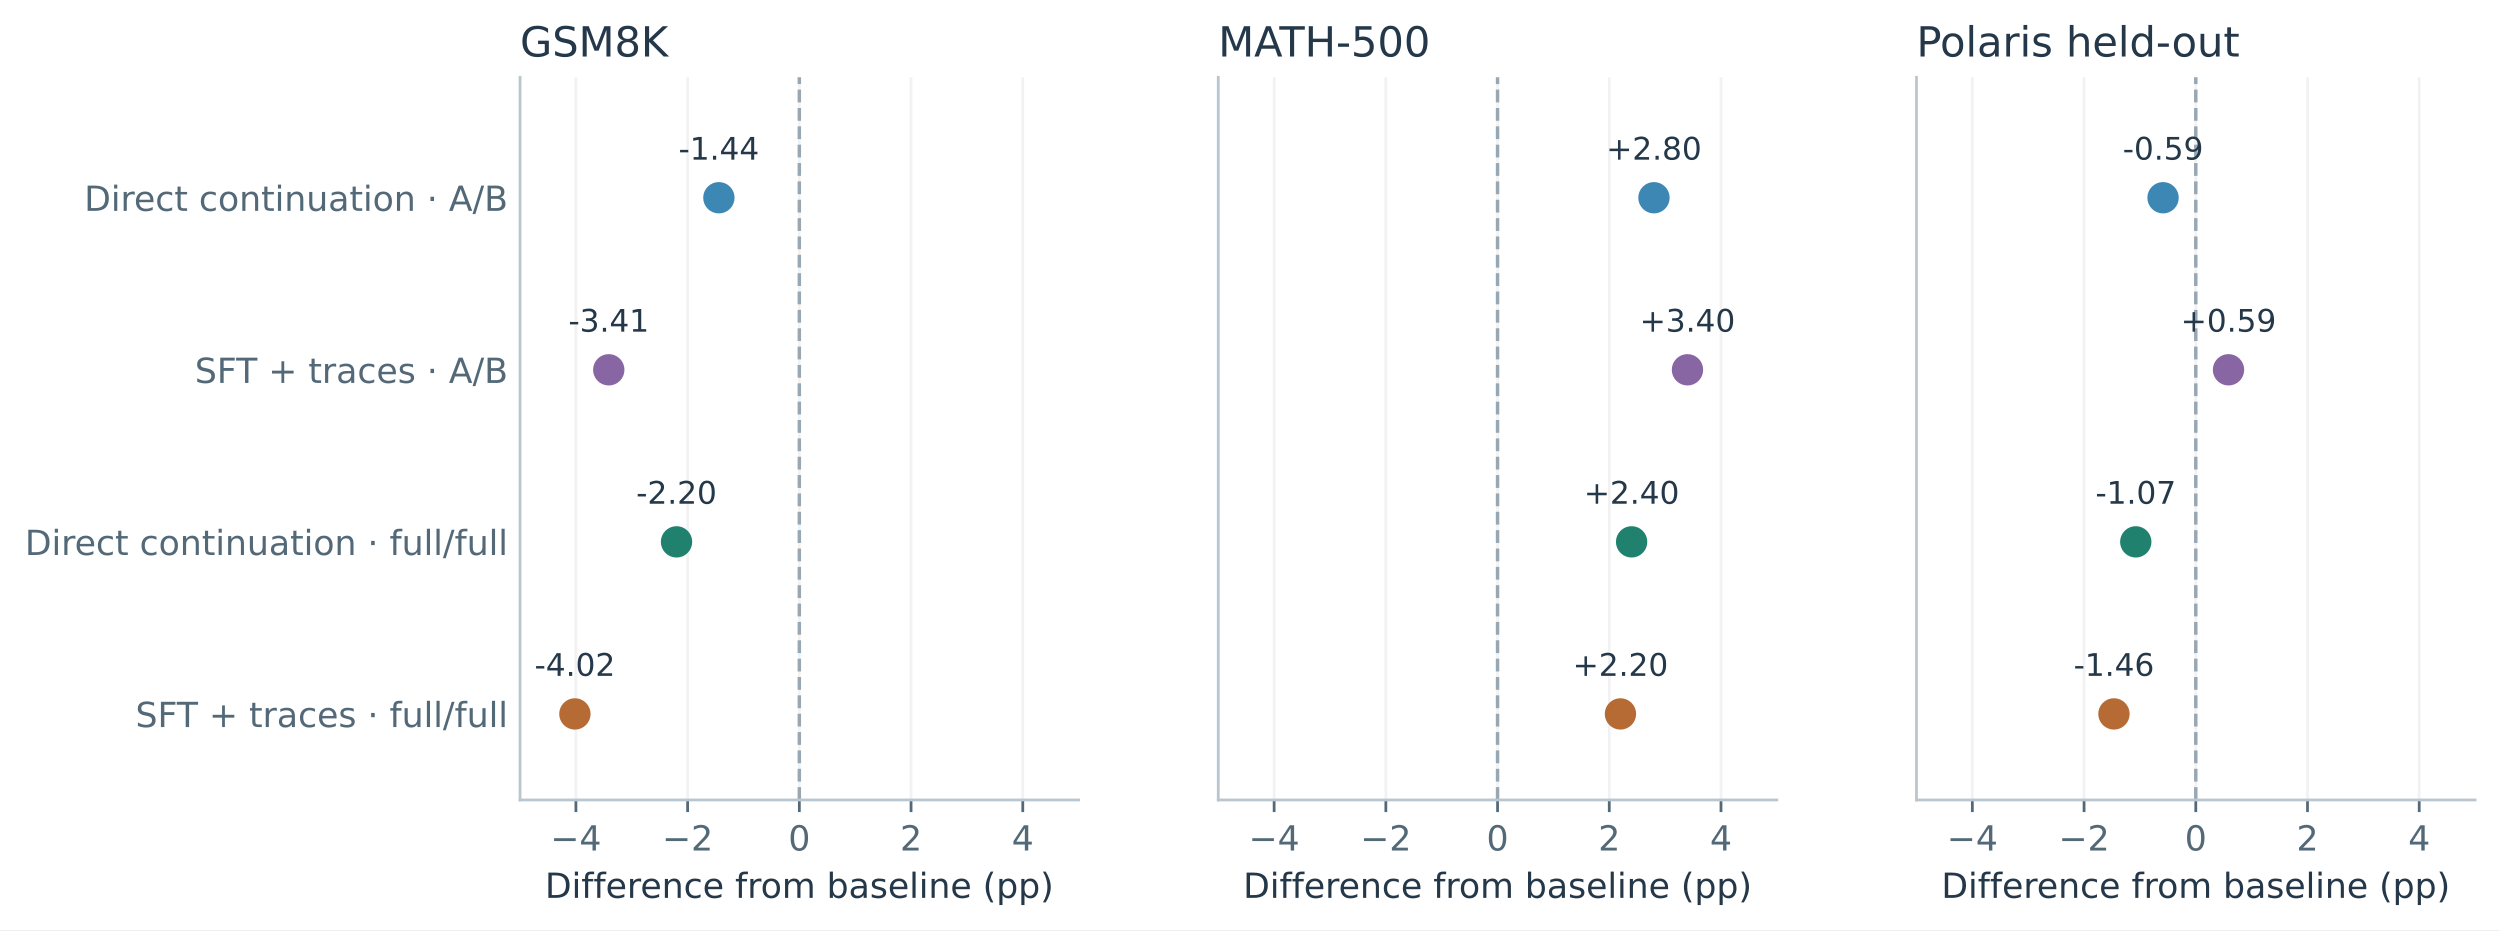
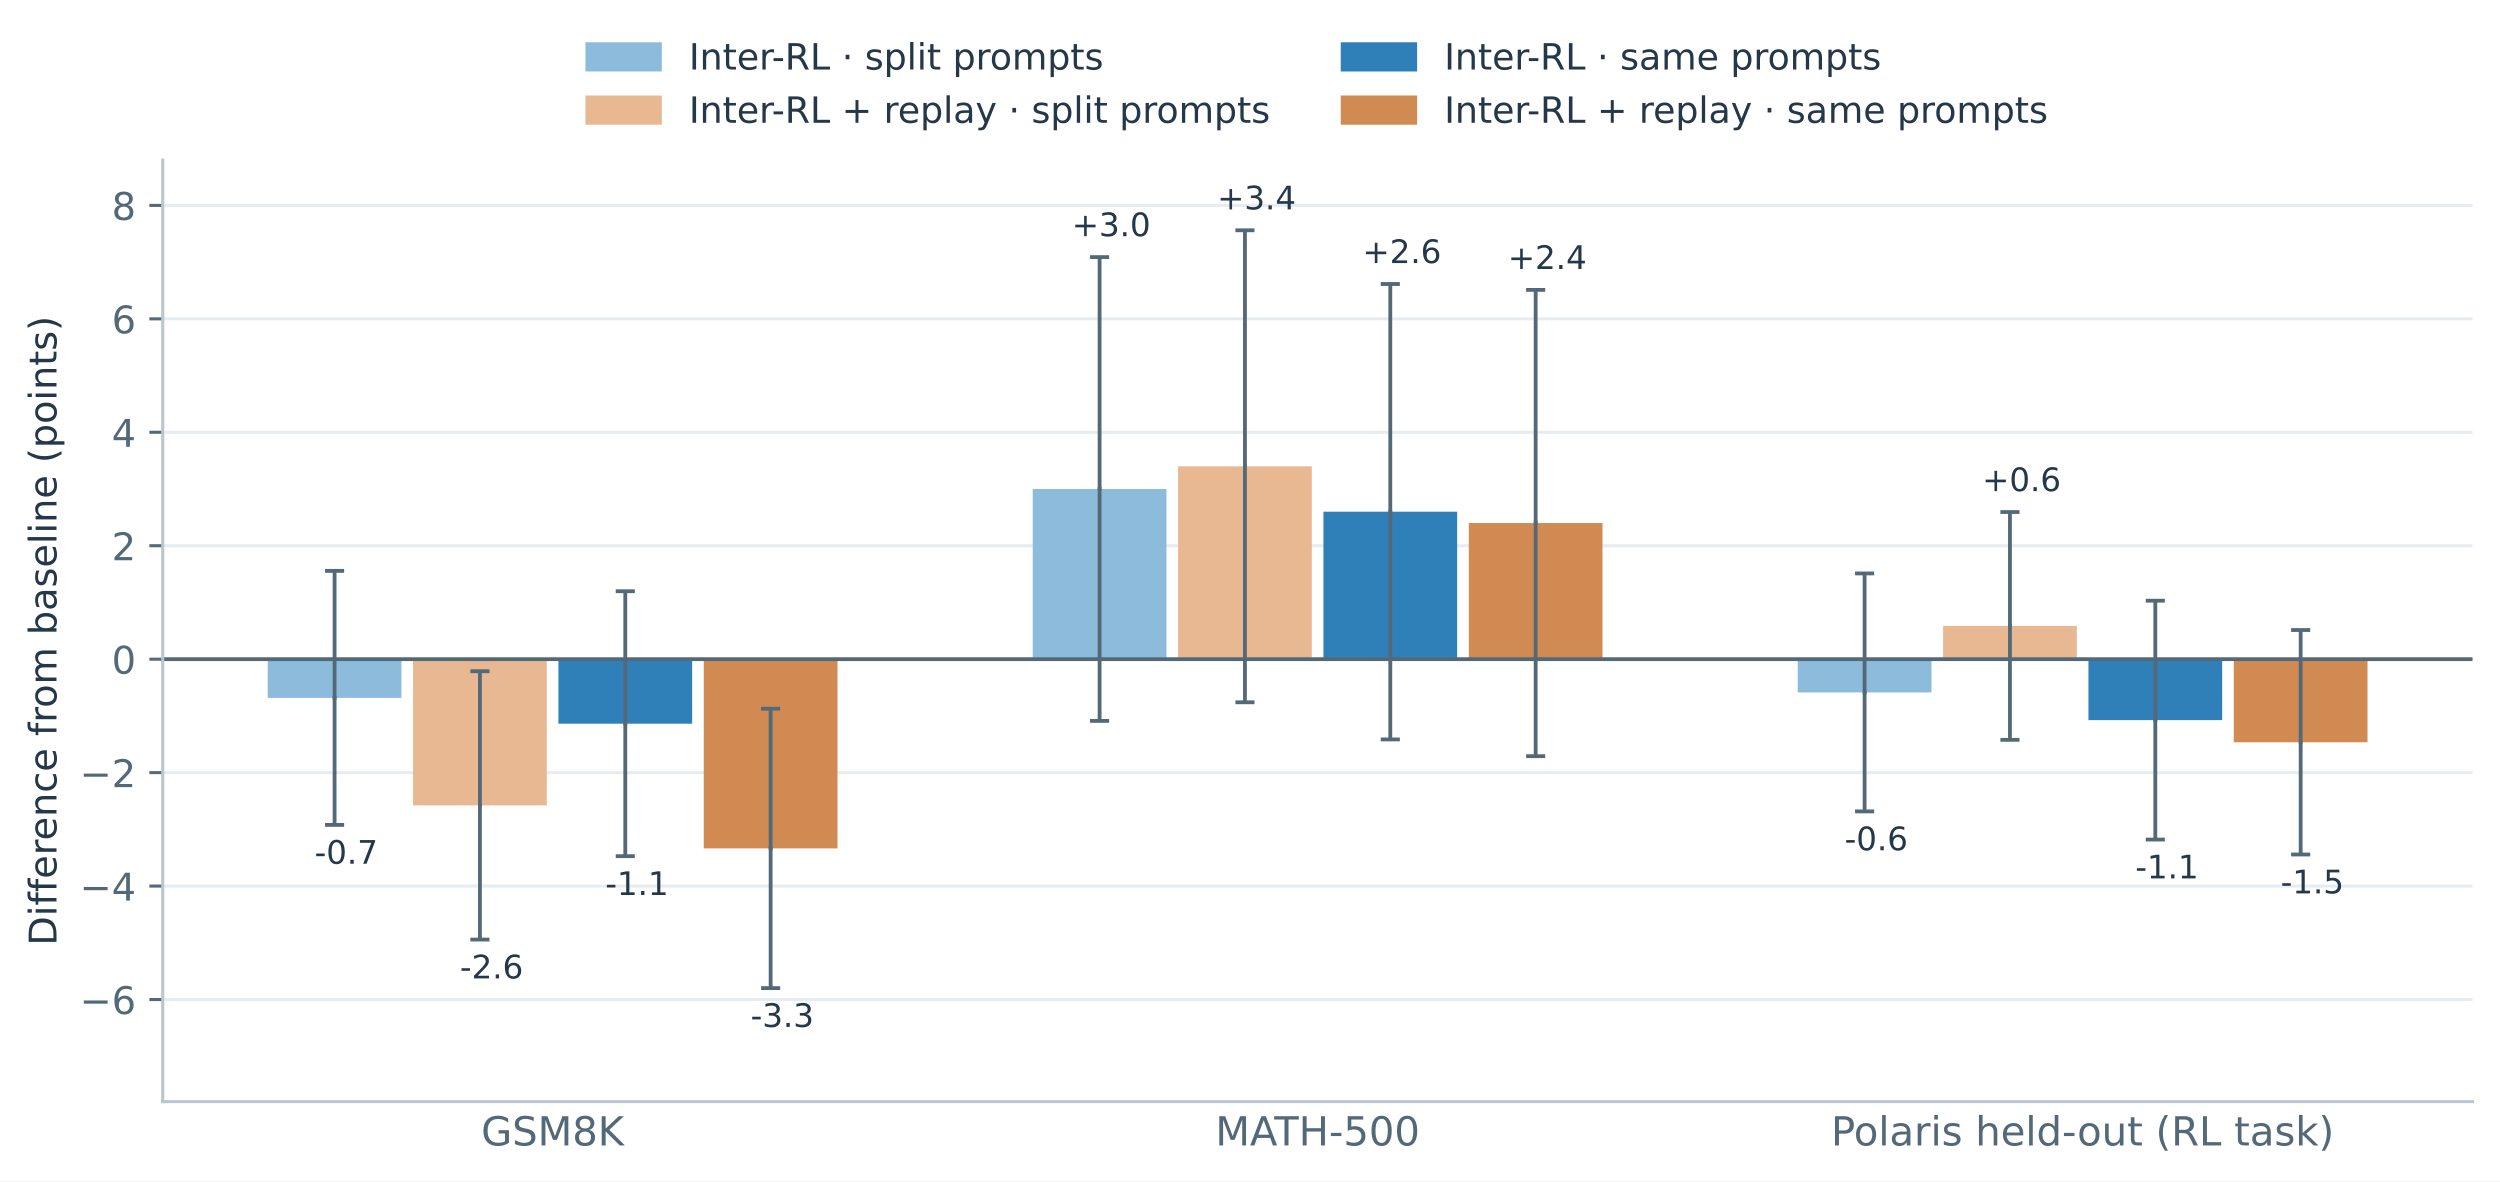
- <svg xmlns="http://www.w3.org/2000/svg" xmlns:xlink="http://www.w3.org/1999/xlink" width="721.836pt" height="268.53pt" viewBox="0 0 721.836 268.53" version="1.1">
+ <svg xmlns="http://www.w3.org/2000/svg" xmlns:xlink="http://www.w3.org/1999/xlink" width="654.78pt" height="309.392pt" viewBox="0 0 654.78 309.392" version="1.1">
  <defs>
    <style type="text/css">*{stroke-linejoin: round; stroke-linecap: butt}</style>
  </defs>
  <g id="figure_1">
    <g id="patch_1">
-       <path d="M 0 268.53 L 721.836 268.53 L 721.836 0 L 0 0 z " style="fill: #ffffff" />
+       <path d="M 0 309.392  L 654.78 309.392  L 654.78 0  L 0 0  z " style="fill: #ffffff" />
    </g>
    <g id="axes_1">
      <g id="patch_2">
-         <path d="M 150.156 230.974 L 311.436 230.974 L 311.436 22.318 L 150.156 22.318 z " style="fill: #ffffff" />
+         <path d="M 42.62 288.529  L 647.58 288.529  L 647.58 41.909  L 42.62 41.909  z " style="fill: #ffffff" />
      </g>
      <g id="matplotlib.axis_1">
        <g id="xtick_1">
-           <g id="line2d_1">
-             <path d="M 166.284 230.974 L 166.284 22.318 " clip-path="url(#p2a95fcc17e)" style="fill: none; stroke: #b0b0b0; stroke-opacity: 0.17; stroke-width: 0.8; stroke-linecap: square" />
-           </g>
-           <g id="line2d_2">
-             <defs>
-               <path id="mad75355e08" d="M 0 0 L 0 3.5 " style="stroke: #536978; stroke-width: 0.8" />
-             </defs>
-             <g>
-               <use xlink:href="#mad75355e08" x="166.284" y="230.974" style="fill: #536978; stroke: #536978; stroke-width: 0.8" />
-             </g>
-           </g>
+           <g id="line2d_1" />
          <g id="text_1">
-             <text style="font-size: 10px; font-family: 'DejaVu Sans', 'Helvetica Neue', Helvetica, Arial, sans-serif; text-anchor: middle; fill: #536978" x="166.284" y="245.573" transform="rotate(-0 166.2842 245.5726)">−4</text>
+             <text style="font-size: 10.5px; font-family: 'DejaVu Sans', 'Helvetica Neue', Helvetica, Arial, sans-serif; text-anchor: middle; fill: #536978" x="144.735" y="300.008" transform="rotate(-0 144.7347 300.0078)">GSM8K</text>
          </g>
        </g>
        <g id="xtick_2">
-           <g id="line2d_3">
-             <path d="M 198.54 230.974 L 198.54 22.318 " clip-path="url(#p2a95fcc17e)" style="fill: none; stroke: #b0b0b0; stroke-opacity: 0.17; stroke-width: 0.8; stroke-linecap: square" />
-           </g>
-           <g id="line2d_4">
-             <g>
-               <use xlink:href="#mad75355e08" x="198.54" y="230.974" style="fill: #536978; stroke: #536978; stroke-width: 0.8" />
-             </g>
-           </g>
+           <g id="line2d_2" />
          <g id="text_2">
-             <text style="font-size: 10px; font-family: 'DejaVu Sans', 'Helvetica Neue', Helvetica, Arial, sans-serif; text-anchor: middle; fill: #536978" x="198.54" y="245.573" transform="rotate(-0 198.5402 245.5726)">−2</text>
+             <text style="font-size: 10.5px; font-family: 'DejaVu Sans', 'Helvetica Neue', Helvetica, Arial, sans-serif; text-anchor: middle; fill: #536978" x="345.1" y="300.008" transform="rotate(-0 345.1003 300.0078)">MATH-500</text>
          </g>
        </g>
        <g id="xtick_3">
-           <g id="line2d_5">
-             <path d="M 230.796 230.974 L 230.796 22.318 " clip-path="url(#p2a95fcc17e)" style="fill: none; stroke: #b0b0b0; stroke-opacity: 0.17; stroke-width: 0.8; stroke-linecap: square" />
-           </g>
-           <g id="line2d_6">
-             <g>
-               <use xlink:href="#mad75355e08" x="230.796" y="230.974" style="fill: #536978; stroke: #536978; stroke-width: 0.8" />
-             </g>
-           </g>
+           <g id="line2d_3" />
          <g id="text_3">
-             <text style="font-size: 10px; font-family: 'DejaVu Sans', 'Helvetica Neue', Helvetica, Arial, sans-serif; text-anchor: middle; fill: #536978" x="230.796" y="245.573" transform="rotate(-0 230.7962 245.5726)">0</text>
-           </g>
-         </g>
-         <g id="xtick_4">
-           <g id="line2d_7">
-             <path d="M 263.052 230.974 L 263.052 22.318 " clip-path="url(#p2a95fcc17e)" style="fill: none; stroke: #b0b0b0; stroke-opacity: 0.17; stroke-width: 0.8; stroke-linecap: square" />
-           </g>
-           <g id="line2d_8">
-             <g>
-               <use xlink:href="#mad75355e08" x="263.052" y="230.974" style="fill: #536978; stroke: #536978; stroke-width: 0.8" />
-             </g>
-           </g>
-           <g id="text_4">
-             <text style="font-size: 10px; font-family: 'DejaVu Sans', 'Helvetica Neue', Helvetica, Arial, sans-serif; text-anchor: middle; fill: #536978" x="263.052" y="245.573" transform="rotate(-0 263.0523 245.5726)">2</text>
-           </g>
-         </g>
-         <g id="xtick_5">
-           <g id="line2d_9">
-             <path d="M 295.308 230.974 L 295.308 22.318 " clip-path="url(#p2a95fcc17e)" style="fill: none; stroke: #b0b0b0; stroke-opacity: 0.17; stroke-width: 0.8; stroke-linecap: square" />
-           </g>
-           <g id="line2d_10">
-             <g>
-               <use xlink:href="#mad75355e08" x="295.308" y="230.974" style="fill: #536978; stroke: #536978; stroke-width: 0.8" />
-             </g>
-           </g>
-           <g id="text_5">
-             <text style="font-size: 10px; font-family: 'DejaVu Sans', 'Helvetica Neue', Helvetica, Arial, sans-serif; text-anchor: middle; fill: #536978" x="295.308" y="245.573" transform="rotate(-0 295.3082 245.5726)">4</text>
-           </g>
-         </g>
-         <g id="text_6">
-           <text style="font-size: 10px; font-family: 'DejaVu Sans', 'Helvetica Neue', Helvetica, Arial, sans-serif; text-anchor: middle; fill: #243849" x="230.796" y="259.251" transform="rotate(-0 230.7962 259.2507)">Difference from baseline (pp)</text>
+             <text style="font-size: 10.5px; font-family: 'DejaVu Sans', 'Helvetica Neue', Helvetica, Arial, sans-serif; text-anchor: middle; fill: #536978" x="545.466" y="300.008" transform="rotate(-0 545.466 300.0078)">Polaris held-out (RL task)</text>
+           </g>
        </g>
      </g>
      <g id="matplotlib.axis_2">
        <g id="ytick_1">
-           <g id="line2d_11" />
+           <g id="line2d_4">
+             <path d="M 42.62 261.788  L 647.58 261.788  " clip-path="url(#pb61bbafbfa)" style="fill: none; stroke: #e6ecf0; stroke-width: 0.8; stroke-linecap: square" />
+           </g>
+           <g id="line2d_5">
+             <defs>
+               <path id="m1d2d656b28" d="M 0 0  L -3.5 0  " style="stroke: #536978; stroke-width: 0.8" />
+             </defs>
+             <g>
+               <use xlink:href="#m1d2d656b28" x="42.62" y="261.788" style="fill: #536978; stroke: #536978; stroke-width: 0.8" />
+             </g>
+           </g>
+           <g id="text_4">
+             <text style="font-size: 10px; font-family: 'DejaVu Sans', 'Helvetica Neue', Helvetica, Arial, sans-serif; text-anchor: end; fill: #536978" x="35.62" y="265.587" transform="rotate(-0 35.62031 265.5867)">−6</text>
+           </g>
+         </g>
+         <g id="ytick_2">
+           <g id="line2d_6">
+             <path d="M 42.62 232.074  L 647.58 232.074  " clip-path="url(#pb61bbafbfa)" style="fill: none; stroke: #e6ecf0; stroke-width: 0.8; stroke-linecap: square" />
+           </g>
+           <g id="line2d_7">
+             <g>
+               <use xlink:href="#m1d2d656b28" x="42.62" y="232.074" style="fill: #536978; stroke: #536978; stroke-width: 0.8" />
+             </g>
+           </g>
+           <g id="text_5">
+             <text style="font-size: 10px; font-family: 'DejaVu Sans', 'Helvetica Neue', Helvetica, Arial, sans-serif; text-anchor: end; fill: #536978" x="35.62" y="235.873" transform="rotate(-0 35.62031 235.8735)">−4</text>
+           </g>
+         </g>
+         <g id="ytick_3">
+           <g id="line2d_8">
+             <path d="M 42.62 202.361  L 647.58 202.361  " clip-path="url(#pb61bbafbfa)" style="fill: none; stroke: #e6ecf0; stroke-width: 0.8; stroke-linecap: square" />
+           </g>
+           <g id="line2d_9">
+             <g>
+               <use xlink:href="#m1d2d656b28" x="42.62" y="202.361" style="fill: #536978; stroke: #536978; stroke-width: 0.8" />
+             </g>
+           </g>
+           <g id="text_6">
+             <text style="font-size: 10px; font-family: 'DejaVu Sans', 'Helvetica Neue', Helvetica, Arial, sans-serif; text-anchor: end; fill: #536978" x="35.62" y="206.16" transform="rotate(-0 35.62031 206.1602)">−2</text>
+           </g>
+         </g>
+         <g id="ytick_4">
+           <g id="line2d_10">
+             <path d="M 42.62 172.648  L 647.58 172.648  " clip-path="url(#pb61bbafbfa)" style="fill: none; stroke: #e6ecf0; stroke-width: 0.8; stroke-linecap: square" />
+           </g>
+           <g id="line2d_11">
+             <g>
+               <use xlink:href="#m1d2d656b28" x="42.62" y="172.648" style="fill: #536978; stroke: #536978; stroke-width: 0.8" />
+             </g>
+           </g>
          <g id="text_7">
-             <text style="font-size: 10px; font-family: 'DejaVu Sans', 'Helvetica Neue', Helvetica, Arial, sans-serif; text-anchor: end; fill: #536978" x="146.656" y="60.893" transform="rotate(-0 146.6562 60.89334)">Direct continuation · A/B</text>
-           </g>
-         </g>
-         <g id="ytick_2">
-           <g id="line2d_12" />
+             <text style="font-size: 10px; font-family: 'DejaVu Sans', 'Helvetica Neue', Helvetica, Arial, sans-serif; text-anchor: end; fill: #536978" x="35.62" y="176.447" transform="rotate(-0 35.62031 176.4469)">0</text>
+           </g>
+         </g>
+         <g id="ytick_5">
+           <g id="line2d_12">
+             <path d="M 42.62 142.934  L 647.58 142.934  " clip-path="url(#pb61bbafbfa)" style="fill: none; stroke: #e6ecf0; stroke-width: 0.8; stroke-linecap: square" />
+           </g>
+           <g id="line2d_13">
+             <g>
+               <use xlink:href="#m1d2d656b28" x="42.62" y="142.934" style="fill: #536978; stroke: #536978; stroke-width: 0.8" />
+             </g>
+           </g>
          <g id="text_8">
-             <text style="font-size: 10px; font-family: 'DejaVu Sans', 'Helvetica Neue', Helvetica, Arial, sans-serif; text-anchor: end; fill: #536978" x="146.656" y="110.573" transform="rotate(-0 146.6562 110.5733)">SFT + traces · A/B</text>
-           </g>
-         </g>
-         <g id="ytick_3">
-           <g id="line2d_13" />
+             <text style="font-size: 10px; font-family: 'DejaVu Sans', 'Helvetica Neue', Helvetica, Arial, sans-serif; text-anchor: end; fill: #536978" x="35.62" y="146.734" transform="rotate(-0 35.62031 146.7336)">2</text>
+           </g>
+         </g>
+         <g id="ytick_6">
+           <g id="line2d_14">
+             <path d="M 42.62 113.221  L 647.58 113.221  " clip-path="url(#pb61bbafbfa)" style="fill: none; stroke: #e6ecf0; stroke-width: 0.8; stroke-linecap: square" />
+           </g>
+           <g id="line2d_15">
+             <g>
+               <use xlink:href="#m1d2d656b28" x="42.62" y="113.221" style="fill: #536978; stroke: #536978; stroke-width: 0.8" />
+             </g>
+           </g>
          <g id="text_9">
-             <text style="font-size: 10px; font-family: 'DejaVu Sans', 'Helvetica Neue', Helvetica, Arial, sans-serif; text-anchor: end; fill: #536978" x="146.656" y="160.253" transform="rotate(-0 146.6562 160.2533)">Direct continuation · full/full</text>
-           </g>
-         </g>
-         <g id="ytick_4">
-           <g id="line2d_14" />
+             <text style="font-size: 10px; font-family: 'DejaVu Sans', 'Helvetica Neue', Helvetica, Arial, sans-serif; text-anchor: end; fill: #536978" x="35.62" y="117.02" transform="rotate(-0 35.62031 117.0203)">4</text>
+           </g>
+         </g>
+         <g id="ytick_7">
+           <g id="line2d_16">
+             <path d="M 42.62 83.508  L 647.58 83.508  " clip-path="url(#pb61bbafbfa)" style="fill: none; stroke: #e6ecf0; stroke-width: 0.8; stroke-linecap: square" />
+           </g>
+           <g id="line2d_17">
+             <g>
+               <use xlink:href="#m1d2d656b28" x="42.62" y="83.508" style="fill: #536978; stroke: #536978; stroke-width: 0.8" />
+             </g>
+           </g>
          <g id="text_10">
-             <text style="font-size: 10px; font-family: 'DejaVu Sans', 'Helvetica Neue', Helvetica, Arial, sans-serif; text-anchor: end; fill: #536978" x="146.656" y="209.933" transform="rotate(-0 146.6562 209.9333)">SFT + traces · full/full</text>
-           </g>
-         </g>
-       </g>
-       <g id="line2d_15">
-         <path d="M 230.796 230.974 L 230.796 22.318 " clip-path="url(#p2a95fcc17e)" style="fill: none; stroke-dasharray: 3.7,1.6; stroke-dashoffset: 0; stroke: #97a7b3" />
+             <text style="font-size: 10px; font-family: 'DejaVu Sans', 'Helvetica Neue', Helvetica, Arial, sans-serif; text-anchor: end; fill: #536978" x="35.62" y="87.307" transform="rotate(-0 35.62031 87.30705)">6</text>
+           </g>
+         </g>
+         <g id="ytick_8">
+           <g id="line2d_18">
+             <path d="M 42.62 53.795  L 647.58 53.795  " clip-path="url(#pb61bbafbfa)" style="fill: none; stroke: #e6ecf0; stroke-width: 0.8; stroke-linecap: square" />
+           </g>
+           <g id="line2d_19">
+             <g>
+               <use xlink:href="#m1d2d656b28" x="42.62" y="53.795" style="fill: #536978; stroke: #536978; stroke-width: 0.8" />
+             </g>
+           </g>
+           <g id="text_11">
+             <text style="font-size: 10px; font-family: 'DejaVu Sans', 'Helvetica Neue', Helvetica, Arial, sans-serif; text-anchor: end; fill: #536978" x="35.62" y="57.594" transform="rotate(-0 35.62031 57.59377)">8</text>
+           </g>
+         </g>
+         <g id="text_12">
+           <text style="font-size: 10px; font-family: 'DejaVu Sans', 'Helvetica Neue', Helvetica, Arial, sans-serif; text-anchor: middle; fill: #243849" x="14.798" y="165.219" transform="rotate(-90 14.79844 165.2194)">Difference from baseline (points)</text>
+         </g>
      </g>
      <g id="patch_3">
-         <path d="M 150.156 230.974 L 150.156 22.318 " style="fill: none; stroke: #b9c6cf; stroke-width: 0.8; stroke-linejoin: miter; stroke-linecap: square" />
+         <path d="M 70.118 172.648  L 105.142 172.648  L 105.142 182.785  L 70.118 182.785  z " clip-path="url(#pb61bbafbfa)" style="fill: #8dbbdc" />
      </g>
      <g id="patch_4">
-         <path d="M 150.156 230.974 L 311.436 230.974 " style="fill: none; stroke: #b9c6cf; stroke-width: 0.8; stroke-linejoin: miter; stroke-linecap: square" />
-       </g>
-       <g id="PathCollection_1">
+         <path d="M 108.188 172.648  L 143.212 172.648  L 143.212 210.944  L 108.188 210.944  z " clip-path="url(#pb61bbafbfa)" style="fill: #e8b893" />
+       </g>
+       <g id="patch_5">
+         <path d="M 146.257 172.648  L 181.281 172.648  L 181.281 189.543  L 146.257 189.543  z " clip-path="url(#pb61bbafbfa)" style="fill: #2f7fb8" />
+       </g>
+       <g id="patch_6">
+         <path d="M 184.327 172.648  L 219.351 172.648  L 219.351 222.207  L 184.327 222.207  z " clip-path="url(#pb61bbafbfa)" style="fill: #d08a52" />
+       </g>
+       <g id="patch_7">
+         <path d="M 270.484 172.648  L 305.508 172.648  L 305.508 128.078  L 270.484 128.078  z " clip-path="url(#pb61bbafbfa)" style="fill: #8dbbdc" />
+       </g>
+       <g id="patch_8">
+         <path d="M 308.554 172.648  L 343.578 172.648  L 343.578 122.135  L 308.554 122.135  z " clip-path="url(#pb61bbafbfa)" style="fill: #e8b893" />
+       </g>
+       <g id="patch_9">
+         <path d="M 346.623 172.648  L 381.647 172.648  L 381.647 134.02  L 346.623 134.02  z " clip-path="url(#pb61bbafbfa)" style="fill: #2f7fb8" />
+       </g>
+       <g id="patch_10">
+         <path d="M 384.693 172.648  L 419.716 172.648  L 419.716 136.992  L 384.693 136.992  z " clip-path="url(#pb61bbafbfa)" style="fill: #d08a52" />
+       </g>
+       <g id="patch_11">
+         <path d="M 470.85 172.648  L 505.874 172.648  L 505.874 181.353  L 470.85 181.353  z " clip-path="url(#pb61bbafbfa)" style="fill: #8dbbdc" />
+       </g>
+       <g id="patch_12">
+         <path d="M 508.919 172.648  L 543.943 172.648  L 543.943 163.943  L 508.919 163.943  z " clip-path="url(#pb61bbafbfa)" style="fill: #e8b893" />
+       </g>
+       <g id="patch_13">
+         <path d="M 546.989 172.648  L 582.013 172.648  L 582.013 188.607  L 546.989 188.607  z " clip-path="url(#pb61bbafbfa)" style="fill: #2f7fb8" />
+       </g>
+       <g id="patch_14">
+         <path d="M 585.058 172.648  L 620.082 172.648  L 620.082 194.41  L 585.058 194.41  z " clip-path="url(#pb61bbafbfa)" style="fill: #d08a52" />
+       </g>
+       <g id="LineCollection_1">
+         <path d="M 87.63 216.055  L 87.63 149.515  " clip-path="url(#pb61bbafbfa)" style="fill: none; stroke: #536978" />
+       </g>
+       <g id="line2d_20">
        <defs>
-           <path id="C0_0_58f60f3beb" d="M 0 4.031 C 1.069 4.031 2.094 3.606 2.85 2.85 C 3.606 2.094 4.031 1.069 4.031 -0 C 4.031 -1.069 3.606 -2.094 2.85 -2.85 C 2.094 -3.606 1.069 -4.031 0 -4.031 C -1.069 -4.031 -2.094 -3.606 -2.85 -2.85 C -3.606 -2.094 -4.031 -1.069 -4.031 0 C -4.031 1.069 -3.606 2.094 -2.85 2.85 C -2.094 3.606 -1.069 4.031 0 4.031 z " />
+           <path id="mb8e3acd152" d="M 2.5 0  L -2.5 -0  " style="stroke: #536978" />
        </defs>
-         <g clip-path="url(#p2a95fcc17e)">
-           <use xlink:href="#C0_0_58f60f3beb" x="207.564" y="57.094" style="fill: #3d87b5; stroke: #3d87b5" />
-         </g>
-         <g clip-path="url(#p2a95fcc17e)">
-           <use xlink:href="#C0_0_58f60f3beb" x="175.773" y="106.774" style="fill: #8866a3; stroke: #8866a3" />
-         </g>
-         <g clip-path="url(#p2a95fcc17e)">
-           <use xlink:href="#C0_0_58f60f3beb" x="195.337" y="156.454" style="fill: #20816f; stroke: #20816f" />
-         </g>
-         <g clip-path="url(#p2a95fcc17e)">
-           <use xlink:href="#C0_0_58f60f3beb" x="165.991" y="206.134" style="fill: #b66b35; stroke: #b66b35" />
-         </g>
-       </g>
-       <g id="text_11">
-         <text style="font-size: 9px; font-family: 'DejaVu Sans', 'Helvetica Neue', Helvetica, Arial, sans-serif; text-anchor: middle; fill: #243849" x="207.564" y="46.094" transform="rotate(-0 207.5641 46.09412)">-1.44</text>
-       </g>
-       <g id="text_12">
-         <text style="font-size: 9px; font-family: 'DejaVu Sans', 'Helvetica Neue', Helvetica, Arial, sans-serif; text-anchor: middle; fill: #243849" x="175.773" y="95.774" transform="rotate(-0 175.7727 95.77412)">-3.41</text>
+         <g clip-path="url(#pb61bbafbfa)">
+           <use xlink:href="#mb8e3acd152" x="87.63" y="216.055" style="fill: #536978; stroke: #536978" />
+         </g>
+       </g>
+       <g id="line2d_21">
+         <g clip-path="url(#pb61bbafbfa)">
+           <use xlink:href="#mb8e3acd152" x="87.63" y="149.515" style="fill: #536978; stroke: #536978" />
+         </g>
+       </g>
+       <g id="LineCollection_2">
+         <path d="M 125.7 246.081  L 125.7 175.807  " clip-path="url(#pb61bbafbfa)" style="fill: none; stroke: #536978" />
+       </g>
+       <g id="line2d_22">
+         <g clip-path="url(#pb61bbafbfa)">
+           <use xlink:href="#mb8e3acd152" x="125.7" y="246.081" style="fill: #536978; stroke: #536978" />
+         </g>
+       </g>
+       <g id="line2d_23">
+         <g clip-path="url(#pb61bbafbfa)">
+           <use xlink:href="#mb8e3acd152" x="125.7" y="175.807" style="fill: #536978; stroke: #536978" />
+         </g>
+       </g>
+       <g id="LineCollection_3">
+         <path d="M 163.769 224.24  L 163.769 154.846  " clip-path="url(#pb61bbafbfa)" style="fill: none; stroke: #536978" />
+       </g>
+       <g id="line2d_24">
+         <g clip-path="url(#pb61bbafbfa)">
+           <use xlink:href="#mb8e3acd152" x="163.769" y="224.24" style="fill: #536978; stroke: #536978" />
+         </g>
+       </g>
+       <g id="line2d_25">
+         <g clip-path="url(#pb61bbafbfa)">
+           <use xlink:href="#mb8e3acd152" x="163.769" y="154.846" style="fill: #536978; stroke: #536978" />
+         </g>
+       </g>
+       <g id="LineCollection_4">
+         <path d="M 201.839 258.8  L 201.839 185.615  " clip-path="url(#pb61bbafbfa)" style="fill: none; stroke: #536978" />
+       </g>
+       <g id="line2d_26">
+         <g clip-path="url(#pb61bbafbfa)">
+           <use xlink:href="#mb8e3acd152" x="201.839" y="258.8" style="fill: #536978; stroke: #536978" />
+         </g>
+       </g>
+       <g id="line2d_27">
+         <g clip-path="url(#pb61bbafbfa)">
+           <use xlink:href="#mb8e3acd152" x="201.839" y="185.615" style="fill: #536978; stroke: #536978" />
+         </g>
+       </g>
+       <g id="LineCollection_5">
+         <path d="M 287.996 188.815  L 287.996 67.34  " clip-path="url(#pb61bbafbfa)" style="fill: none; stroke: #536978" />
+       </g>
+       <g id="line2d_28">
+         <g clip-path="url(#pb61bbafbfa)">
+           <use xlink:href="#mb8e3acd152" x="287.996" y="188.815" style="fill: #536978; stroke: #536978" />
+         </g>
+       </g>
+       <g id="line2d_29">
+         <g clip-path="url(#pb61bbafbfa)">
+           <use xlink:href="#mb8e3acd152" x="287.996" y="67.34" style="fill: #536978; stroke: #536978" />
+         </g>
+       </g>
+       <g id="LineCollection_6">
+         <path d="M 326.066 183.946  L 326.066 60.324  " clip-path="url(#pb61bbafbfa)" style="fill: none; stroke: #536978" />
+       </g>
+       <g id="line2d_30">
+         <g clip-path="url(#pb61bbafbfa)">
+           <use xlink:href="#mb8e3acd152" x="326.066" y="183.946" style="fill: #536978; stroke: #536978" />
+         </g>
+       </g>
+       <g id="line2d_31">
+         <g clip-path="url(#pb61bbafbfa)">
+           <use xlink:href="#mb8e3acd152" x="326.066" y="60.324" style="fill: #536978; stroke: #536978" />
+         </g>
+       </g>
+       <g id="LineCollection_7">
+         <path d="M 364.135 193.66  L 364.135 74.381  " clip-path="url(#pb61bbafbfa)" style="fill: none; stroke: #536978" />
+       </g>
+       <g id="line2d_32">
+         <g clip-path="url(#pb61bbafbfa)">
+           <use xlink:href="#mb8e3acd152" x="364.135" y="193.66" style="fill: #536978; stroke: #536978" />
+         </g>
+       </g>
+       <g id="line2d_33">
+         <g clip-path="url(#pb61bbafbfa)">
+           <use xlink:href="#mb8e3acd152" x="364.135" y="74.381" style="fill: #536978; stroke: #536978" />
+         </g>
+       </g>
+       <g id="LineCollection_8">
+         <path d="M 402.205 198.053  L 402.205 75.93  " clip-path="url(#pb61bbafbfa)" style="fill: none; stroke: #536978" />
+       </g>
+       <g id="line2d_34">
+         <g clip-path="url(#pb61bbafbfa)">
+           <use xlink:href="#mb8e3acd152" x="402.205" y="198.053" style="fill: #536978; stroke: #536978" />
+         </g>
+       </g>
+       <g id="line2d_35">
+         <g clip-path="url(#pb61bbafbfa)">
+           <use xlink:href="#mb8e3acd152" x="402.205" y="75.93" style="fill: #536978; stroke: #536978" />
+         </g>
+       </g>
+       <g id="LineCollection_9">
+         <path d="M 488.362 212.514  L 488.362 150.191  " clip-path="url(#pb61bbafbfa)" style="fill: none; stroke: #536978" />
+       </g>
+       <g id="line2d_36">
+         <g clip-path="url(#pb61bbafbfa)">
+           <use xlink:href="#mb8e3acd152" x="488.362" y="212.514" style="fill: #536978; stroke: #536978" />
+         </g>
+       </g>
+       <g id="line2d_37">
+         <g clip-path="url(#pb61bbafbfa)">
+           <use xlink:href="#mb8e3acd152" x="488.362" y="150.191" style="fill: #536978; stroke: #536978" />
+         </g>
+       </g>
+       <g id="LineCollection_10">
+         <path d="M 526.431 193.777  L 526.431 134.108  " clip-path="url(#pb61bbafbfa)" style="fill: none; stroke: #536978" />
+       </g>
+       <g id="line2d_38">
+         <g clip-path="url(#pb61bbafbfa)">
+           <use xlink:href="#mb8e3acd152" x="526.431" y="193.777" style="fill: #536978; stroke: #536978" />
+         </g>
+       </g>
+       <g id="line2d_39">
+         <g clip-path="url(#pb61bbafbfa)">
+           <use xlink:href="#mb8e3acd152" x="526.431" y="134.108" style="fill: #536978; stroke: #536978" />
+         </g>
+       </g>
+       <g id="LineCollection_11">
+         <path d="M 564.501 219.887  L 564.501 157.327  " clip-path="url(#pb61bbafbfa)" style="fill: none; stroke: #536978" />
+       </g>
+       <g id="line2d_40">
+         <g clip-path="url(#pb61bbafbfa)">
+           <use xlink:href="#mb8e3acd152" x="564.501" y="219.887" style="fill: #536978; stroke: #536978" />
+         </g>
+       </g>
+       <g id="line2d_41">
+         <g clip-path="url(#pb61bbafbfa)">
+           <use xlink:href="#mb8e3acd152" x="564.501" y="157.327" style="fill: #536978; stroke: #536978" />
+         </g>
+       </g>
+       <g id="LineCollection_12">
+         <path d="M 602.57 223.809  L 602.57 165.011  " clip-path="url(#pb61bbafbfa)" style="fill: none; stroke: #536978" />
+       </g>
+       <g id="line2d_42">
+         <g clip-path="url(#pb61bbafbfa)">
+           <use xlink:href="#mb8e3acd152" x="602.57" y="223.809" style="fill: #536978; stroke: #536978" />
+         </g>
+       </g>
+       <g id="line2d_43">
+         <g clip-path="url(#pb61bbafbfa)">
+           <use xlink:href="#mb8e3acd152" x="602.57" y="165.011" style="fill: #536978; stroke: #536978" />
+         </g>
+       </g>
+       <g id="line2d_44">
+         <path d="M 42.62 172.648  L 647.58 172.648  " clip-path="url(#pb61bbafbfa)" style="fill: none; stroke: #536978; stroke-linecap: square" />
+       </g>
+       <g id="line2d_45">
+         <path d="M 87.63 182.785  " clip-path="url(#pb61bbafbfa)" style="fill: none; stroke: #536978; stroke-linecap: square" />
+       </g>
+       <g id="line2d_46">
+         <path d="M 125.7 210.944  " clip-path="url(#pb61bbafbfa)" style="fill: none; stroke: #536978; stroke-linecap: square" />
+       </g>
+       <g id="line2d_47">
+         <path d="M 163.769 189.543  " clip-path="url(#pb61bbafbfa)" style="fill: none; stroke: #536978; stroke-linecap: square" />
+       </g>
+       <g id="line2d_48">
+         <path d="M 201.839 222.207  " clip-path="url(#pb61bbafbfa)" style="fill: none; stroke: #536978; stroke-linecap: square" />
+       </g>
+       <g id="line2d_49">
+         <path d="M 287.996 128.078  " clip-path="url(#pb61bbafbfa)" style="fill: none; stroke: #536978; stroke-linecap: square" />
+       </g>
+       <g id="line2d_50">
+         <path d="M 326.066 122.135  " clip-path="url(#pb61bbafbfa)" style="fill: none; stroke: #536978; stroke-linecap: square" />
+       </g>
+       <g id="line2d_51">
+         <path d="M 364.135 134.02  " clip-path="url(#pb61bbafbfa)" style="fill: none; stroke: #536978; stroke-linecap: square" />
+       </g>
+       <g id="line2d_52">
+         <path d="M 402.205 136.992  " clip-path="url(#pb61bbafbfa)" style="fill: none; stroke: #536978; stroke-linecap: square" />
+       </g>
+       <g id="line2d_53">
+         <path d="M 488.362 181.353  " clip-path="url(#pb61bbafbfa)" style="fill: none; stroke: #536978; stroke-linecap: square" />
+       </g>
+       <g id="line2d_54">
+         <path d="M 526.431 163.943  " clip-path="url(#pb61bbafbfa)" style="fill: none; stroke: #536978; stroke-linecap: square" />
+       </g>
+       <g id="line2d_55">
+         <path d="M 564.501 188.607  " clip-path="url(#pb61bbafbfa)" style="fill: none; stroke: #536978; stroke-linecap: square" />
+       </g>
+       <g id="line2d_56">
+         <path d="M 602.57 194.41  " clip-path="url(#pb61bbafbfa)" style="fill: none; stroke: #536978; stroke-linecap: square" />
+       </g>
+       <g id="patch_15">
+         <path d="M 42.62 288.529  L 42.62 41.909  " style="fill: none; stroke: #b9c6cf; stroke-width: 0.8; stroke-linejoin: miter; stroke-linecap: square" />
+       </g>
+       <g id="patch_16">
+         <path d="M 42.62 288.529  L 647.58 288.529  " style="fill: none; stroke: #b9c6cf; stroke-width: 0.8; stroke-linejoin: miter; stroke-linecap: square" />
      </g>
      <g id="text_13">
-         <text style="font-size: 9px; font-family: 'DejaVu Sans', 'Helvetica Neue', Helvetica, Arial, sans-serif; text-anchor: middle; fill: #243849" x="195.337" y="145.454" transform="rotate(-0 195.3367 145.4541)">-2.20</text>
+         <text style="font-size: 8.5px; font-family: 'DejaVu Sans', 'Helvetica Neue', Helvetica, Arial, sans-serif; text-anchor: middle; fill: #243849" x="90.676" y="226.228" transform="rotate(-0 90.67601 226.2276)">-0.7</text>
      </g>
      <g id="text_14">
-         <text style="font-size: 9px; font-family: 'DejaVu Sans', 'Helvetica Neue', Helvetica, Arial, sans-serif; text-anchor: middle; fill: #243849" x="165.991" y="195.134" transform="rotate(-0 165.9908 195.1341)">-4.02</text>
+         <text style="font-size: 8.5px; font-family: 'DejaVu Sans', 'Helvetica Neue', Helvetica, Arial, sans-serif; text-anchor: middle; fill: #243849" x="128.745" y="256.253" transform="rotate(-0 128.7455 256.2535)">-2.6</text>
      </g>
      <g id="text_15">
-         <text style="font-size: 12px; font-family: 'DejaVu Sans', 'Helvetica Neue', Helvetica, Arial, sans-serif; text-anchor: start; fill: #243849" x="150.156" y="16.318" transform="rotate(-0 150.1562 16.31812)">GSM8K</text>
-       </g>
-     </g>
-     <g id="axes_2">
-       <g id="patch_5">
-         <path d="M 351.756 230.974 L 513.036 230.974 L 513.036 22.318 L 351.756 22.318 z " style="fill: #ffffff" />
-       </g>
-       <g id="matplotlib.axis_3">
-         <g id="xtick_6">
-           <g id="line2d_16">
-             <path d="M 367.884 230.974 L 367.884 22.318 " clip-path="url(#p0655ff099a)" style="fill: none; stroke: #b0b0b0; stroke-opacity: 0.17; stroke-width: 0.8; stroke-linecap: square" />
-           </g>
-           <g id="line2d_17">
-             <g>
-               <use xlink:href="#mad75355e08" x="367.884" y="230.974" style="fill: #536978; stroke: #536978; stroke-width: 0.8" />
-             </g>
-           </g>
-           <g id="text_16">
-             <text style="font-size: 10px; font-family: 'DejaVu Sans', 'Helvetica Neue', Helvetica, Arial, sans-serif; text-anchor: middle; fill: #536978" x="367.884" y="245.573" transform="rotate(-0 367.8843 245.5726)">−4</text>
-           </g>
-         </g>
-         <g id="xtick_7">
-           <g id="line2d_18">
-             <path d="M 400.14 230.974 L 400.14 22.318 " clip-path="url(#p0655ff099a)" style="fill: none; stroke: #b0b0b0; stroke-opacity: 0.17; stroke-width: 0.8; stroke-linecap: square" />
-           </g>
-           <g id="line2d_19">
-             <g>
-               <use xlink:href="#mad75355e08" x="400.14" y="230.974" style="fill: #536978; stroke: #536978; stroke-width: 0.8" />
-             </g>
-           </g>
-           <g id="text_17">
-             <text style="font-size: 10px; font-family: 'DejaVu Sans', 'Helvetica Neue', Helvetica, Arial, sans-serif; text-anchor: middle; fill: #536978" x="400.14" y="245.573" transform="rotate(-0 400.1402 245.5726)">−2</text>
-           </g>
-         </g>
-         <g id="xtick_8">
-           <g id="line2d_20">
-             <path d="M 432.396 230.974 L 432.396 22.318 " clip-path="url(#p0655ff099a)" style="fill: none; stroke: #b0b0b0; stroke-opacity: 0.17; stroke-width: 0.8; stroke-linecap: square" />
-           </g>
-           <g id="line2d_21">
-             <g>
-               <use xlink:href="#mad75355e08" x="432.396" y="230.974" style="fill: #536978; stroke: #536978; stroke-width: 0.8" />
-             </g>
-           </g>
-           <g id="text_18">
-             <text style="font-size: 10px; font-family: 'DejaVu Sans', 'Helvetica Neue', Helvetica, Arial, sans-serif; text-anchor: middle; fill: #536978" x="432.396" y="245.573" transform="rotate(-0 432.3963 245.5726)">0</text>
-           </g>
-         </g>
-         <g id="xtick_9">
-           <g id="line2d_22">
-             <path d="M 464.652 230.974 L 464.652 22.318 " clip-path="url(#p0655ff099a)" style="fill: none; stroke: #b0b0b0; stroke-opacity: 0.17; stroke-width: 0.8; stroke-linecap: square" />
-           </g>
-           <g id="line2d_23">
-             <g>
-               <use xlink:href="#mad75355e08" x="464.652" y="230.974" style="fill: #536978; stroke: #536978; stroke-width: 0.8" />
-             </g>
-           </g>
-           <g id="text_19">
-             <text style="font-size: 10px; font-family: 'DejaVu Sans', 'Helvetica Neue', Helvetica, Arial, sans-serif; text-anchor: middle; fill: #536978" x="464.652" y="245.573" transform="rotate(-0 464.6522 245.5726)">2</text>
-           </g>
-         </g>
-         <g id="xtick_10">
-           <g id="line2d_24">
-             <path d="M 496.908 230.974 L 496.908 22.318 " clip-path="url(#p0655ff099a)" style="fill: none; stroke: #b0b0b0; stroke-opacity: 0.17; stroke-width: 0.8; stroke-linecap: square" />
-           </g>
-           <g id="line2d_25">
-             <g>
-               <use xlink:href="#mad75355e08" x="496.908" y="230.974" style="fill: #536978; stroke: #536978; stroke-width: 0.8" />
-             </g>
-           </g>
-           <g id="text_20">
-             <text style="font-size: 10px; font-family: 'DejaVu Sans', 'Helvetica Neue', Helvetica, Arial, sans-serif; text-anchor: middle; fill: #536978" x="496.908" y="245.573" transform="rotate(-0 496.9083 245.5726)">4</text>
-           </g>
-         </g>
-         <g id="text_21">
-           <text style="font-size: 10px; font-family: 'DejaVu Sans', 'Helvetica Neue', Helvetica, Arial, sans-serif; text-anchor: middle; fill: #243849" x="432.396" y="259.251" transform="rotate(-0 432.3963 259.2507)">Difference from baseline (pp)</text>
-         </g>
-       </g>
-       <g id="matplotlib.axis_4">
-         <g id="ytick_5">
-           <g id="line2d_26" />
-         </g>
-         <g id="ytick_6">
-           <g id="line2d_27" />
-         </g>
-         <g id="ytick_7">
-           <g id="line2d_28" />
-         </g>
-         <g id="ytick_8">
-           <g id="line2d_29" />
-         </g>
-       </g>
-       <g id="line2d_30">
-         <path d="M 432.396 230.974 L 432.396 22.318 " clip-path="url(#p0655ff099a)" style="fill: none; stroke-dasharray: 3.7,1.6; stroke-dashoffset: 0; stroke: #97a7b3" />
-       </g>
-       <g id="patch_6">
-         <path d="M 351.756 230.974 L 351.756 22.318 " style="fill: none; stroke: #b9c6cf; stroke-width: 0.8; stroke-linejoin: miter; stroke-linecap: square" />
-       </g>
-       <g id="patch_7">
-         <path d="M 351.756 230.974 L 513.036 230.974 " style="fill: none; stroke: #b9c6cf; stroke-width: 0.8; stroke-linejoin: miter; stroke-linecap: square" />
-       </g>
-       <g id="PathCollection_2">
-         <defs>
-           <path id="C1_0_12f5eeb341" d="M 0 4.031 C 1.069 4.031 2.094 3.606 2.85 2.85 C 3.606 2.094 4.031 1.069 4.031 -0 C 4.031 -1.069 3.606 -2.094 2.85 -2.85 C 2.094 -3.606 1.069 -4.031 0 -4.031 C -1.069 -4.031 -2.094 -3.606 -2.85 -2.85 C -3.606 -2.094 -4.031 -1.069 -4.031 0 C -4.031 1.069 -3.606 2.094 -2.85 2.85 C -2.094 3.606 -1.069 4.031 0 4.031 z " />
-         </defs>
-         <g clip-path="url(#p0655ff099a)">
-           <use xlink:href="#C1_0_12f5eeb341" x="477.555" y="57.094" style="fill: #3d87b5; stroke: #3d87b5" />
-         </g>
-         <g clip-path="url(#p0655ff099a)">
-           <use xlink:href="#C1_0_12f5eeb341" x="487.231" y="106.774" style="fill: #8866a3; stroke: #8866a3" />
-         </g>
-         <g clip-path="url(#p0655ff099a)">
-           <use xlink:href="#C1_0_12f5eeb341" x="471.103" y="156.454" style="fill: #20816f; stroke: #20816f" />
-         </g>
-         <g clip-path="url(#p0655ff099a)">
-           <use xlink:href="#C1_0_12f5eeb341" x="467.878" y="206.134" style="fill: #b66b35; stroke: #b66b35" />
-         </g>
+         <text style="font-size: 8.5px; font-family: 'DejaVu Sans', 'Helvetica Neue', Helvetica, Arial, sans-serif; text-anchor: middle; fill: #243849" x="166.815" y="234.413" transform="rotate(-0 166.815 234.4131)">-1.1</text>
+       </g>
+       <g id="text_16">
+         <text style="font-size: 8.5px; font-family: 'DejaVu Sans', 'Helvetica Neue', Helvetica, Arial, sans-serif; text-anchor: middle; fill: #243849" x="204.884" y="268.973" transform="rotate(-0 204.8844 268.9728)">-3.3</text>
+       </g>
+       <g id="text_17">
+         <text style="font-size: 8.5px; font-family: 'DejaVu Sans', 'Helvetica Neue', Helvetica, Arial, sans-serif; text-anchor: middle; fill: #243849" x="291.042" y="61.858" transform="rotate(-0 291.0417 61.85844)">+3.0</text>
+       </g>
+       <g id="text_18">
+         <text style="font-size: 8.5px; font-family: 'DejaVu Sans', 'Helvetica Neue', Helvetica, Arial, sans-serif; text-anchor: middle; fill: #243849" x="329.111" y="54.842" transform="rotate(-0 329.1111 54.84202)">+3.4</text>
+       </g>
+       <g id="text_19">
+         <text style="font-size: 8.5px; font-family: 'DejaVu Sans', 'Helvetica Neue', Helvetica, Arial, sans-serif; text-anchor: middle; fill: #243849" x="367.181" y="68.899" transform="rotate(-0 367.1806 68.89875)">+2.6</text>
+       </g>
+       <g id="text_20">
+         <text style="font-size: 8.5px; font-family: 'DejaVu Sans', 'Helvetica Neue', Helvetica, Arial, sans-serif; text-anchor: middle; fill: #243849" x="405.25" y="70.448" transform="rotate(-0 405.2501 70.4482)">+2.4</text>
+       </g>
+       <g id="text_21">
+         <text style="font-size: 8.5px; font-family: 'DejaVu Sans', 'Helvetica Neue', Helvetica, Arial, sans-serif; text-anchor: middle; fill: #243849" x="491.407" y="222.687" transform="rotate(-0 491.4073 222.6869)">-0.6</text>
      </g>
      <g id="text_22">
-         <text style="font-size: 9px; font-family: 'DejaVu Sans', 'Helvetica Neue', Helvetica, Arial, sans-serif; text-anchor: middle; fill: #243849" x="477.555" y="46.094" transform="rotate(-0 477.5546 46.09412)">+2.80</text>
+         <text style="font-size: 8.5px; font-family: 'DejaVu Sans', 'Helvetica Neue', Helvetica, Arial, sans-serif; text-anchor: middle; fill: #243849" x="529.477" y="128.626" transform="rotate(-0 529.4768 128.6264)">+0.6</text>
      </g>
      <g id="text_23">
-         <text style="font-size: 9px; font-family: 'DejaVu Sans', 'Helvetica Neue', Helvetica, Arial, sans-serif; text-anchor: middle; fill: #243849" x="487.231" y="95.774" transform="rotate(-0 487.2314 95.77412)">+3.40</text>
+         <text style="font-size: 8.5px; font-family: 'DejaVu Sans', 'Helvetica Neue', Helvetica, Arial, sans-serif; text-anchor: middle; fill: #243849" x="567.546" y="230.06" transform="rotate(-0 567.5463 230.06)">-1.1</text>
      </g>
      <g id="text_24">
-         <text style="font-size: 9px; font-family: 'DejaVu Sans', 'Helvetica Neue', Helvetica, Arial, sans-serif; text-anchor: middle; fill: #243849" x="471.103" y="145.454" transform="rotate(-0 471.1035 145.4541)">+2.40</text>
-       </g>
-       <g id="text_25">
-         <text style="font-size: 9px; font-family: 'DejaVu Sans', 'Helvetica Neue', Helvetica, Arial, sans-serif; text-anchor: middle; fill: #243849" x="467.878" y="195.134" transform="rotate(-0 467.8779 195.1341)">+2.20</text>
-       </g>
-       <g id="text_26">
-         <text style="font-size: 12px; font-family: 'DejaVu Sans', 'Helvetica Neue', Helvetica, Arial, sans-serif; text-anchor: start; fill: #243849" x="351.756" y="16.318" transform="rotate(-0 351.7563 16.31812)">MATH-500</text>
-       </g>
-     </g>
-     <g id="axes_3">
-       <g id="patch_8">
-         <path d="M 553.356 230.974 L 714.636 230.974 L 714.636 22.318 L 553.356 22.318 z " style="fill: #ffffff" />
-       </g>
-       <g id="matplotlib.axis_5">
-         <g id="xtick_11">
-           <g id="line2d_31">
-             <path d="M 569.484 230.974 L 569.484 22.318 " clip-path="url(#p28329e1b71)" style="fill: none; stroke: #b0b0b0; stroke-opacity: 0.17; stroke-width: 0.8; stroke-linecap: square" />
-           </g>
-           <g id="line2d_32">
-             <g>
-               <use xlink:href="#mad75355e08" x="569.484" y="230.974" style="fill: #536978; stroke: #536978; stroke-width: 0.8" />
-             </g>
-           </g>
-           <g id="text_27">
-             <text style="font-size: 10px; font-family: 'DejaVu Sans', 'Helvetica Neue', Helvetica, Arial, sans-serif; text-anchor: middle; fill: #536978" x="569.484" y="245.573" transform="rotate(-0 569.4842 245.5726)">−4</text>
-           </g>
-         </g>
-         <g id="xtick_12">
-           <g id="line2d_33">
-             <path d="M 601.74 230.974 L 601.74 22.318 " clip-path="url(#p28329e1b71)" style="fill: none; stroke: #b0b0b0; stroke-opacity: 0.17; stroke-width: 0.8; stroke-linecap: square" />
-           </g>
-           <g id="line2d_34">
-             <g>
-               <use xlink:href="#mad75355e08" x="601.74" y="230.974" style="fill: #536978; stroke: #536978; stroke-width: 0.8" />
-             </g>
-           </g>
-           <g id="text_28">
-             <text style="font-size: 10px; font-family: 'DejaVu Sans', 'Helvetica Neue', Helvetica, Arial, sans-serif; text-anchor: middle; fill: #536978" x="601.74" y="245.573" transform="rotate(-0 601.7402 245.5726)">−2</text>
-           </g>
-         </g>
-         <g id="xtick_13">
-           <g id="line2d_35">
-             <path d="M 633.996 230.974 L 633.996 22.318 " clip-path="url(#p28329e1b71)" style="fill: none; stroke: #b0b0b0; stroke-opacity: 0.17; stroke-width: 0.8; stroke-linecap: square" />
-           </g>
-           <g id="line2d_36">
-             <g>
-               <use xlink:href="#mad75355e08" x="633.996" y="230.974" style="fill: #536978; stroke: #536978; stroke-width: 0.8" />
-             </g>
-           </g>
-           <g id="text_29">
-             <text style="font-size: 10px; font-family: 'DejaVu Sans', 'Helvetica Neue', Helvetica, Arial, sans-serif; text-anchor: middle; fill: #536978" x="633.996" y="245.573" transform="rotate(-0 633.9963 245.5726)">0</text>
-           </g>
-         </g>
-         <g id="xtick_14">
-           <g id="line2d_37">
-             <path d="M 666.252 230.974 L 666.252 22.318 " clip-path="url(#p28329e1b71)" style="fill: none; stroke: #b0b0b0; stroke-opacity: 0.17; stroke-width: 0.8; stroke-linecap: square" />
-           </g>
-           <g id="line2d_38">
-             <g>
-               <use xlink:href="#mad75355e08" x="666.252" y="230.974" style="fill: #536978; stroke: #536978; stroke-width: 0.8" />
-             </g>
-           </g>
-           <g id="text_30">
-             <text style="font-size: 10px; font-family: 'DejaVu Sans', 'Helvetica Neue', Helvetica, Arial, sans-serif; text-anchor: middle; fill: #536978" x="666.252" y="245.573" transform="rotate(-0 666.2523 245.5726)">2</text>
-           </g>
-         </g>
-         <g id="xtick_15">
-           <g id="line2d_39">
-             <path d="M 698.508 230.974 L 698.508 22.318 " clip-path="url(#p28329e1b71)" style="fill: none; stroke: #b0b0b0; stroke-opacity: 0.17; stroke-width: 0.8; stroke-linecap: square" />
-           </g>
-           <g id="line2d_40">
-             <g>
-               <use xlink:href="#mad75355e08" x="698.508" y="230.974" style="fill: #536978; stroke: #536978; stroke-width: 0.8" />
-             </g>
-           </g>
-           <g id="text_31">
-             <text style="font-size: 10px; font-family: 'DejaVu Sans', 'Helvetica Neue', Helvetica, Arial, sans-serif; text-anchor: middle; fill: #536978" x="698.508" y="245.573" transform="rotate(-0 698.5082 245.5726)">4</text>
-           </g>
-         </g>
-         <g id="text_32">
-           <text style="font-size: 10px; font-family: 'DejaVu Sans', 'Helvetica Neue', Helvetica, Arial, sans-serif; text-anchor: middle; fill: #243849" x="633.996" y="259.251" transform="rotate(-0 633.9963 259.2507)">Difference from baseline (pp)</text>
-         </g>
-       </g>
-       <g id="matplotlib.axis_6">
-         <g id="ytick_9">
-           <g id="line2d_41" />
-         </g>
-         <g id="ytick_10">
-           <g id="line2d_42" />
-         </g>
-         <g id="ytick_11">
-           <g id="line2d_43" />
-         </g>
-         <g id="ytick_12">
-           <g id="line2d_44" />
-         </g>
-       </g>
-       <g id="line2d_45">
-         <path d="M 633.996 230.974 L 633.996 22.318 " clip-path="url(#p28329e1b71)" style="fill: none; stroke-dasharray: 3.7,1.6; stroke-dashoffset: 0; stroke: #97a7b3" />
-       </g>
-       <g id="patch_9">
-         <path d="M 553.356 230.974 L 553.356 22.318 " style="fill: none; stroke: #b9c6cf; stroke-width: 0.8; stroke-linejoin: miter; stroke-linecap: square" />
-       </g>
-       <g id="patch_10">
-         <path d="M 553.356 230.974 L 714.636 230.974 " style="fill: none; stroke: #b9c6cf; stroke-width: 0.8; stroke-linejoin: miter; stroke-linecap: square" />
-       </g>
-       <g id="PathCollection_3">
-         <defs>
-           <path id="C2_0_862575fa8f" d="M 0 4.031 C 1.069 4.031 2.094 3.606 2.85 2.85 C 3.606 2.094 4.031 1.069 4.031 -0 C 4.031 -1.069 3.606 -2.094 2.85 -2.85 C 2.094 -3.606 1.069 -4.031 0 -4.031 C -1.069 -4.031 -2.094 -3.606 -2.85 -2.85 C -3.606 -2.094 -4.031 -1.069 -4.031 0 C -4.031 1.069 -3.606 2.094 -2.85 2.85 C -2.094 3.606 -1.069 4.031 0 4.031 z " />
-         </defs>
-         <g clip-path="url(#p28329e1b71)">
-           <use xlink:href="#C2_0_862575fa8f" x="624.546" y="57.094" style="fill: #3d87b5; stroke: #3d87b5" />
-         </g>
-         <g clip-path="url(#p28329e1b71)">
-           <use xlink:href="#C2_0_862575fa8f" x="643.446" y="106.774" style="fill: #8866a3; stroke: #8866a3" />
-         </g>
-         <g clip-path="url(#p28329e1b71)">
-           <use xlink:href="#C2_0_862575fa8f" x="616.671" y="156.454" style="fill: #20816f; stroke: #20816f" />
-         </g>
-         <g clip-path="url(#p28329e1b71)">
-           <use xlink:href="#C2_0_862575fa8f" x="610.371" y="206.134" style="fill: #b66b35; stroke: #b66b35" />
-         </g>
-       </g>
-       <g id="text_33">
-         <text style="font-size: 9px; font-family: 'DejaVu Sans', 'Helvetica Neue', Helvetica, Arial, sans-serif; text-anchor: middle; fill: #243849" x="624.546" y="46.094" transform="rotate(-0 624.5462 46.09412)">-0.59</text>
-       </g>
-       <g id="text_34">
-         <text style="font-size: 9px; font-family: 'DejaVu Sans', 'Helvetica Neue', Helvetica, Arial, sans-serif; text-anchor: middle; fill: #243849" x="643.446" y="95.774" transform="rotate(-0 643.4462 95.77412)">+0.59</text>
-       </g>
-       <g id="text_35">
-         <text style="font-size: 9px; font-family: 'DejaVu Sans', 'Helvetica Neue', Helvetica, Arial, sans-serif; text-anchor: middle; fill: #243849" x="616.671" y="145.454" transform="rotate(-0 616.6712 145.4541)">-1.07</text>
-       </g>
-       <g id="text_36">
-         <text style="font-size: 9px; font-family: 'DejaVu Sans', 'Helvetica Neue', Helvetica, Arial, sans-serif; text-anchor: middle; fill: #243849" x="610.371" y="195.134" transform="rotate(-0 610.3713 195.1341)">-1.46</text>
-       </g>
-       <g id="text_37">
-         <text style="font-size: 12px; font-family: 'DejaVu Sans', 'Helvetica Neue', Helvetica, Arial, sans-serif; text-anchor: start; fill: #243849" x="553.356" y="16.318" transform="rotate(-0 553.3563 16.31812)">Polaris held-out</text>
+         <text style="font-size: 8.5px; font-family: 'DejaVu Sans', 'Helvetica Neue', Helvetica, Arial, sans-serif; text-anchor: middle; fill: #243849" x="605.616" y="233.982" transform="rotate(-0 605.6157 233.9823)">-1.5</text>
+       </g>
+       <g id="legend_1">
+         <g id="patch_17">
+           <path d="M 153.839 18.219  L 172.839 18.219  L 172.839 11.569  L 153.839 11.569  z " style="fill: #8dbbdc; stroke: #8dbbdc; stroke-linejoin: miter" />
+         </g>
+         <g id="text_25">
+           <text style="font-size: 9.5px; font-family: 'DejaVu Sans', 'Helvetica Neue', Helvetica, Arial, sans-serif; text-anchor: start; fill: #243849" x="180.439" y="18.219" transform="rotate(-0 180.4386 18.21852)">Inter-RL · split prompts</text>
+         </g>
+         <g id="patch_18">
+           <path d="M 153.839 32.163  L 172.839 32.163  L 172.839 25.513  L 153.839 25.513  z " style="fill: #e8b893; stroke: #e8b893; stroke-linejoin: miter" />
+         </g>
+         <g id="text_26">
+           <text style="font-size: 9.5px; font-family: 'DejaVu Sans', 'Helvetica Neue', Helvetica, Arial, sans-serif; text-anchor: start; fill: #243849" x="180.439" y="32.163" transform="rotate(-0 180.4386 32.16273)">Inter-RL + replay · split prompts</text>
+         </g>
+         <g id="patch_19">
+           <path d="M 351.657 18.219  L 370.657 18.219  L 370.657 11.569  L 351.657 11.569  z " style="fill: #2f7fb8; stroke: #2f7fb8; stroke-linejoin: miter" />
+         </g>
+         <g id="text_27">
+           <text style="font-size: 9.5px; font-family: 'DejaVu Sans', 'Helvetica Neue', Helvetica, Arial, sans-serif; text-anchor: start; fill: #243849" x="378.257" y="18.219" transform="rotate(-0 378.2568 18.21852)">Inter-RL · same prompts</text>
+         </g>
+         <g id="patch_20">
+           <path d="M 351.657 32.163  L 370.657 32.163  L 370.657 25.513  L 351.657 25.513  z " style="fill: #d08a52; stroke: #d08a52; stroke-linejoin: miter" />
+         </g>
+         <g id="text_28">
+           <text style="font-size: 9.5px; font-family: 'DejaVu Sans', 'Helvetica Neue', Helvetica, Arial, sans-serif; text-anchor: start; fill: #243849" x="378.257" y="32.163" transform="rotate(-0 378.2568 32.16273)">Inter-RL + replay · same prompts</text>
+         </g>
      </g>
    </g>
  </g>
  <defs>
-     <clipPath id="p2a95fcc17e">
-       <rect x="150.156" y="22.318" width="161.28" height="208.656" />
-     </clipPath>
-     <clipPath id="p0655ff099a">
-       <rect x="351.756" y="22.318" width="161.28" height="208.656" />
-     </clipPath>
-     <clipPath id="p28329e1b71">
-       <rect x="553.356" y="22.318" width="161.28" height="208.656" />
+     <clipPath id="pb61bbafbfa">
+       <rect x="42.62" y="41.909" width="604.96" height="246.62" />
    </clipPath>
  </defs>
</svg>
